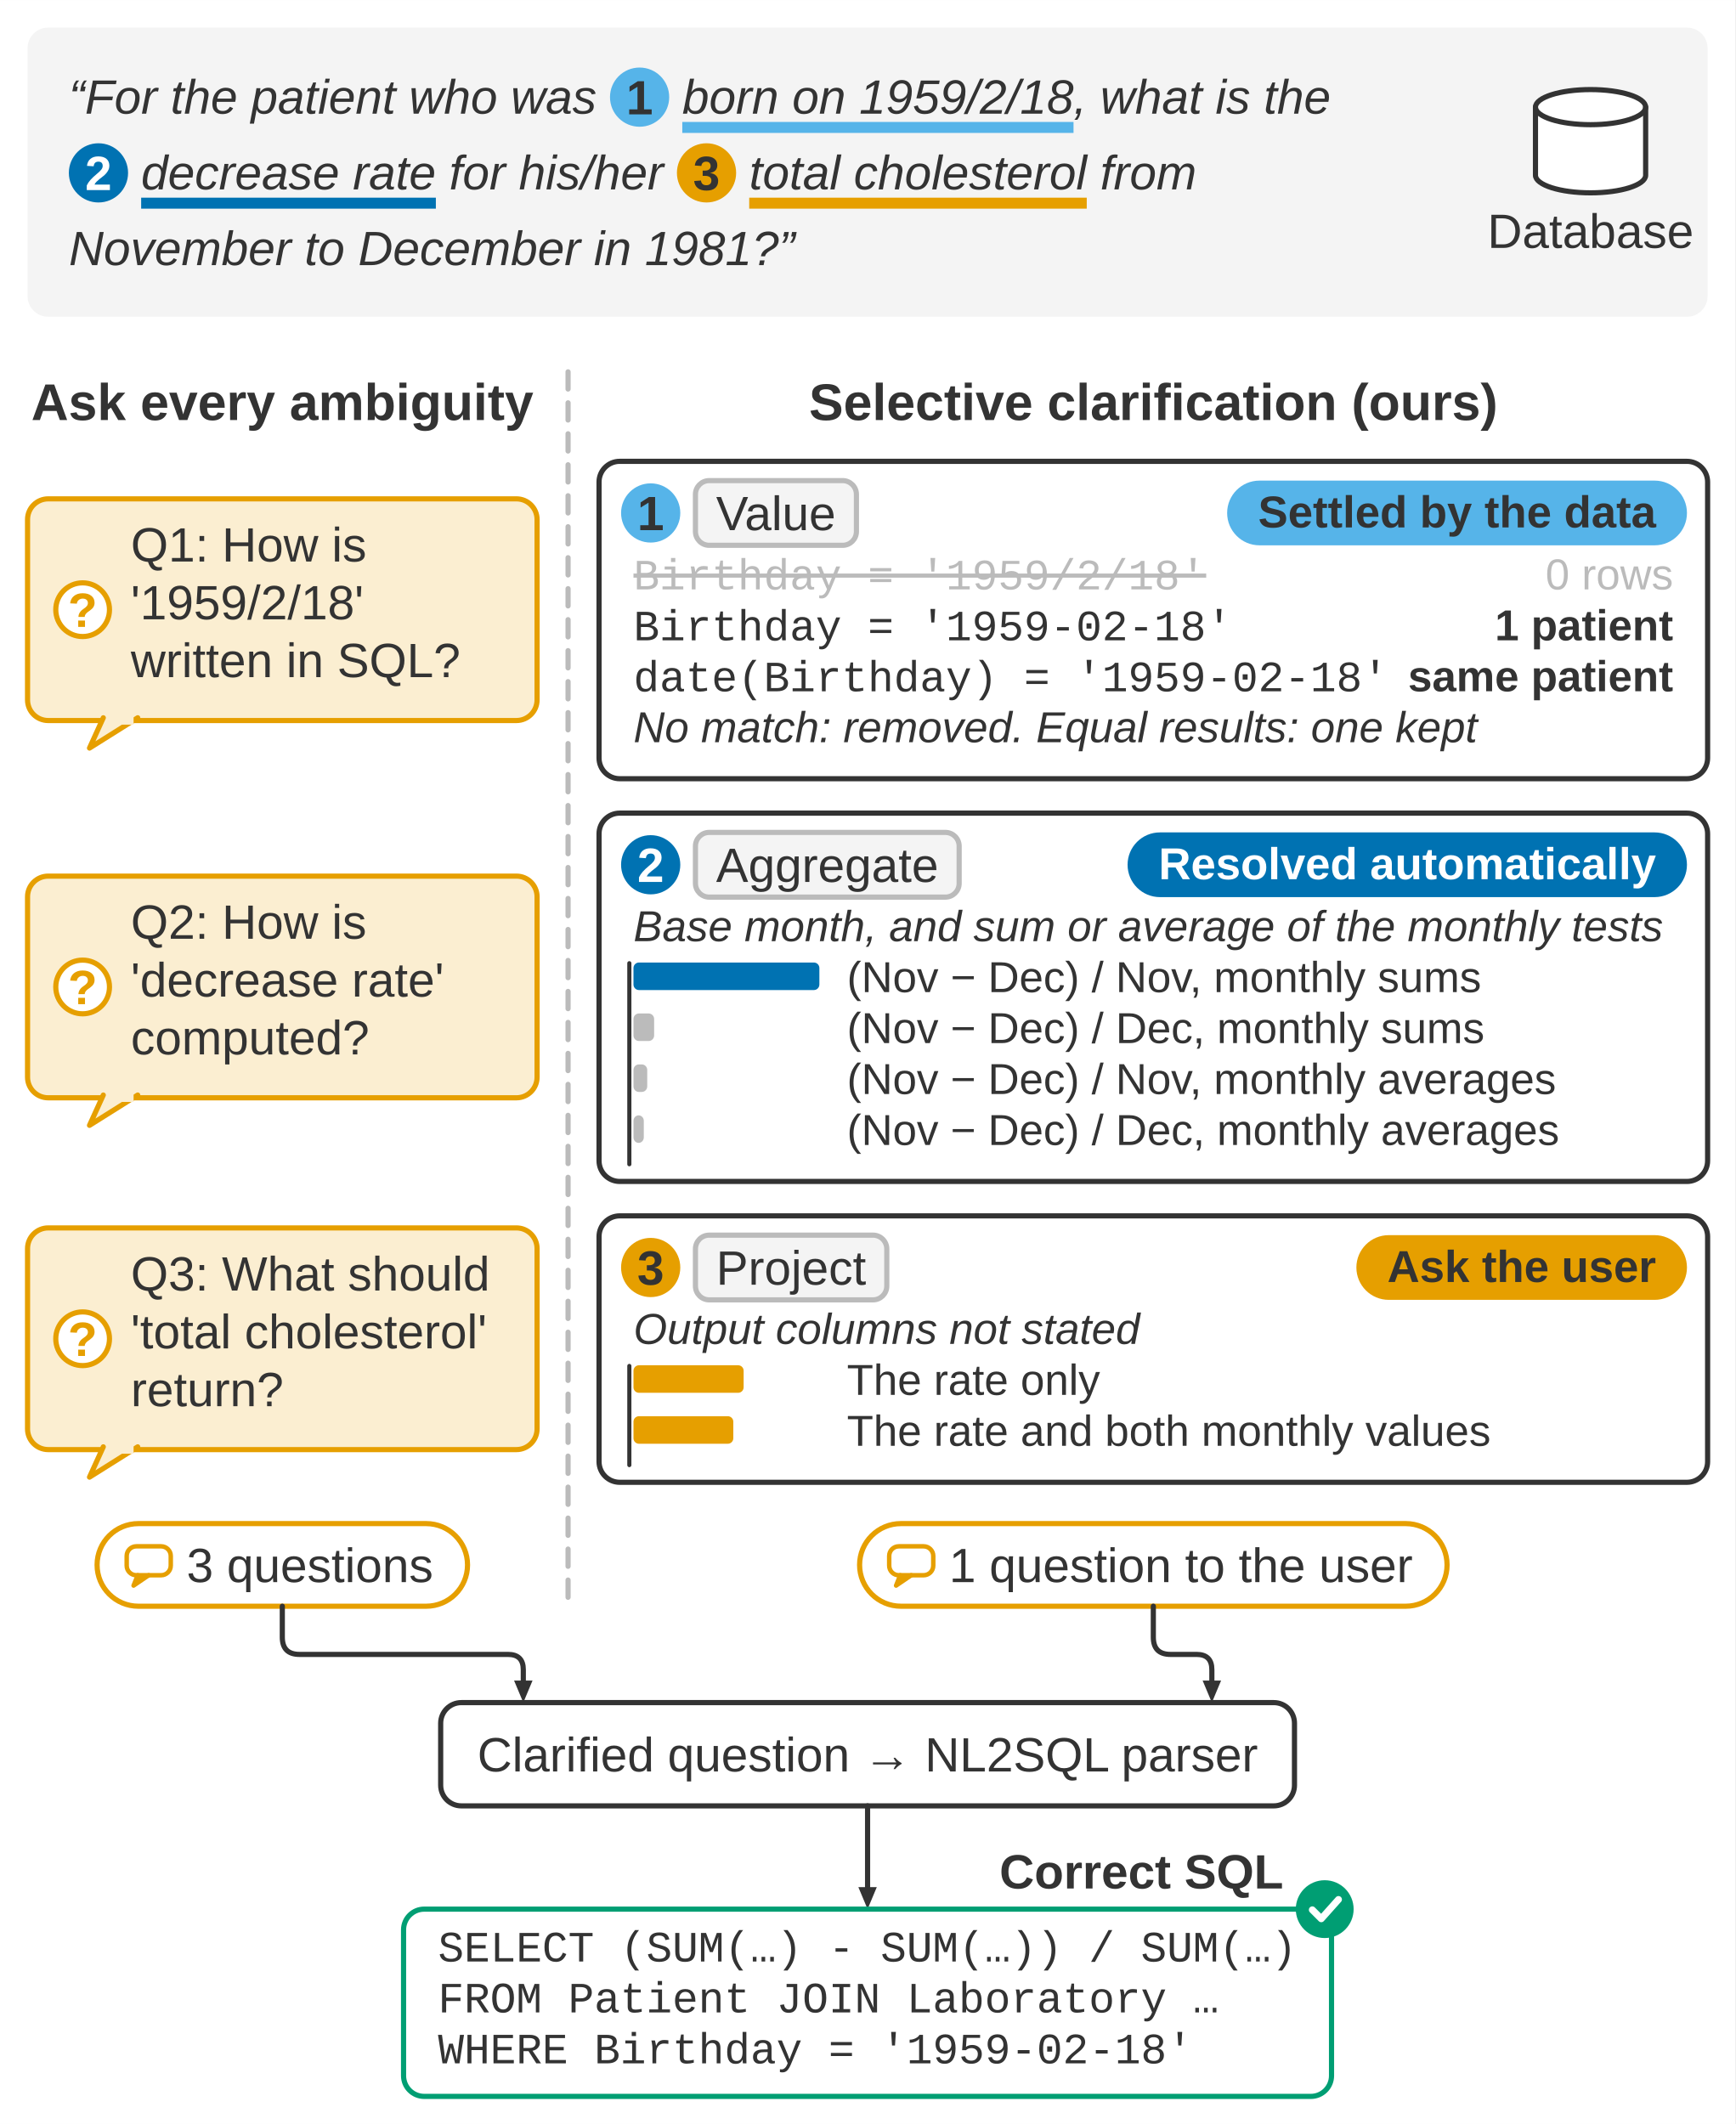
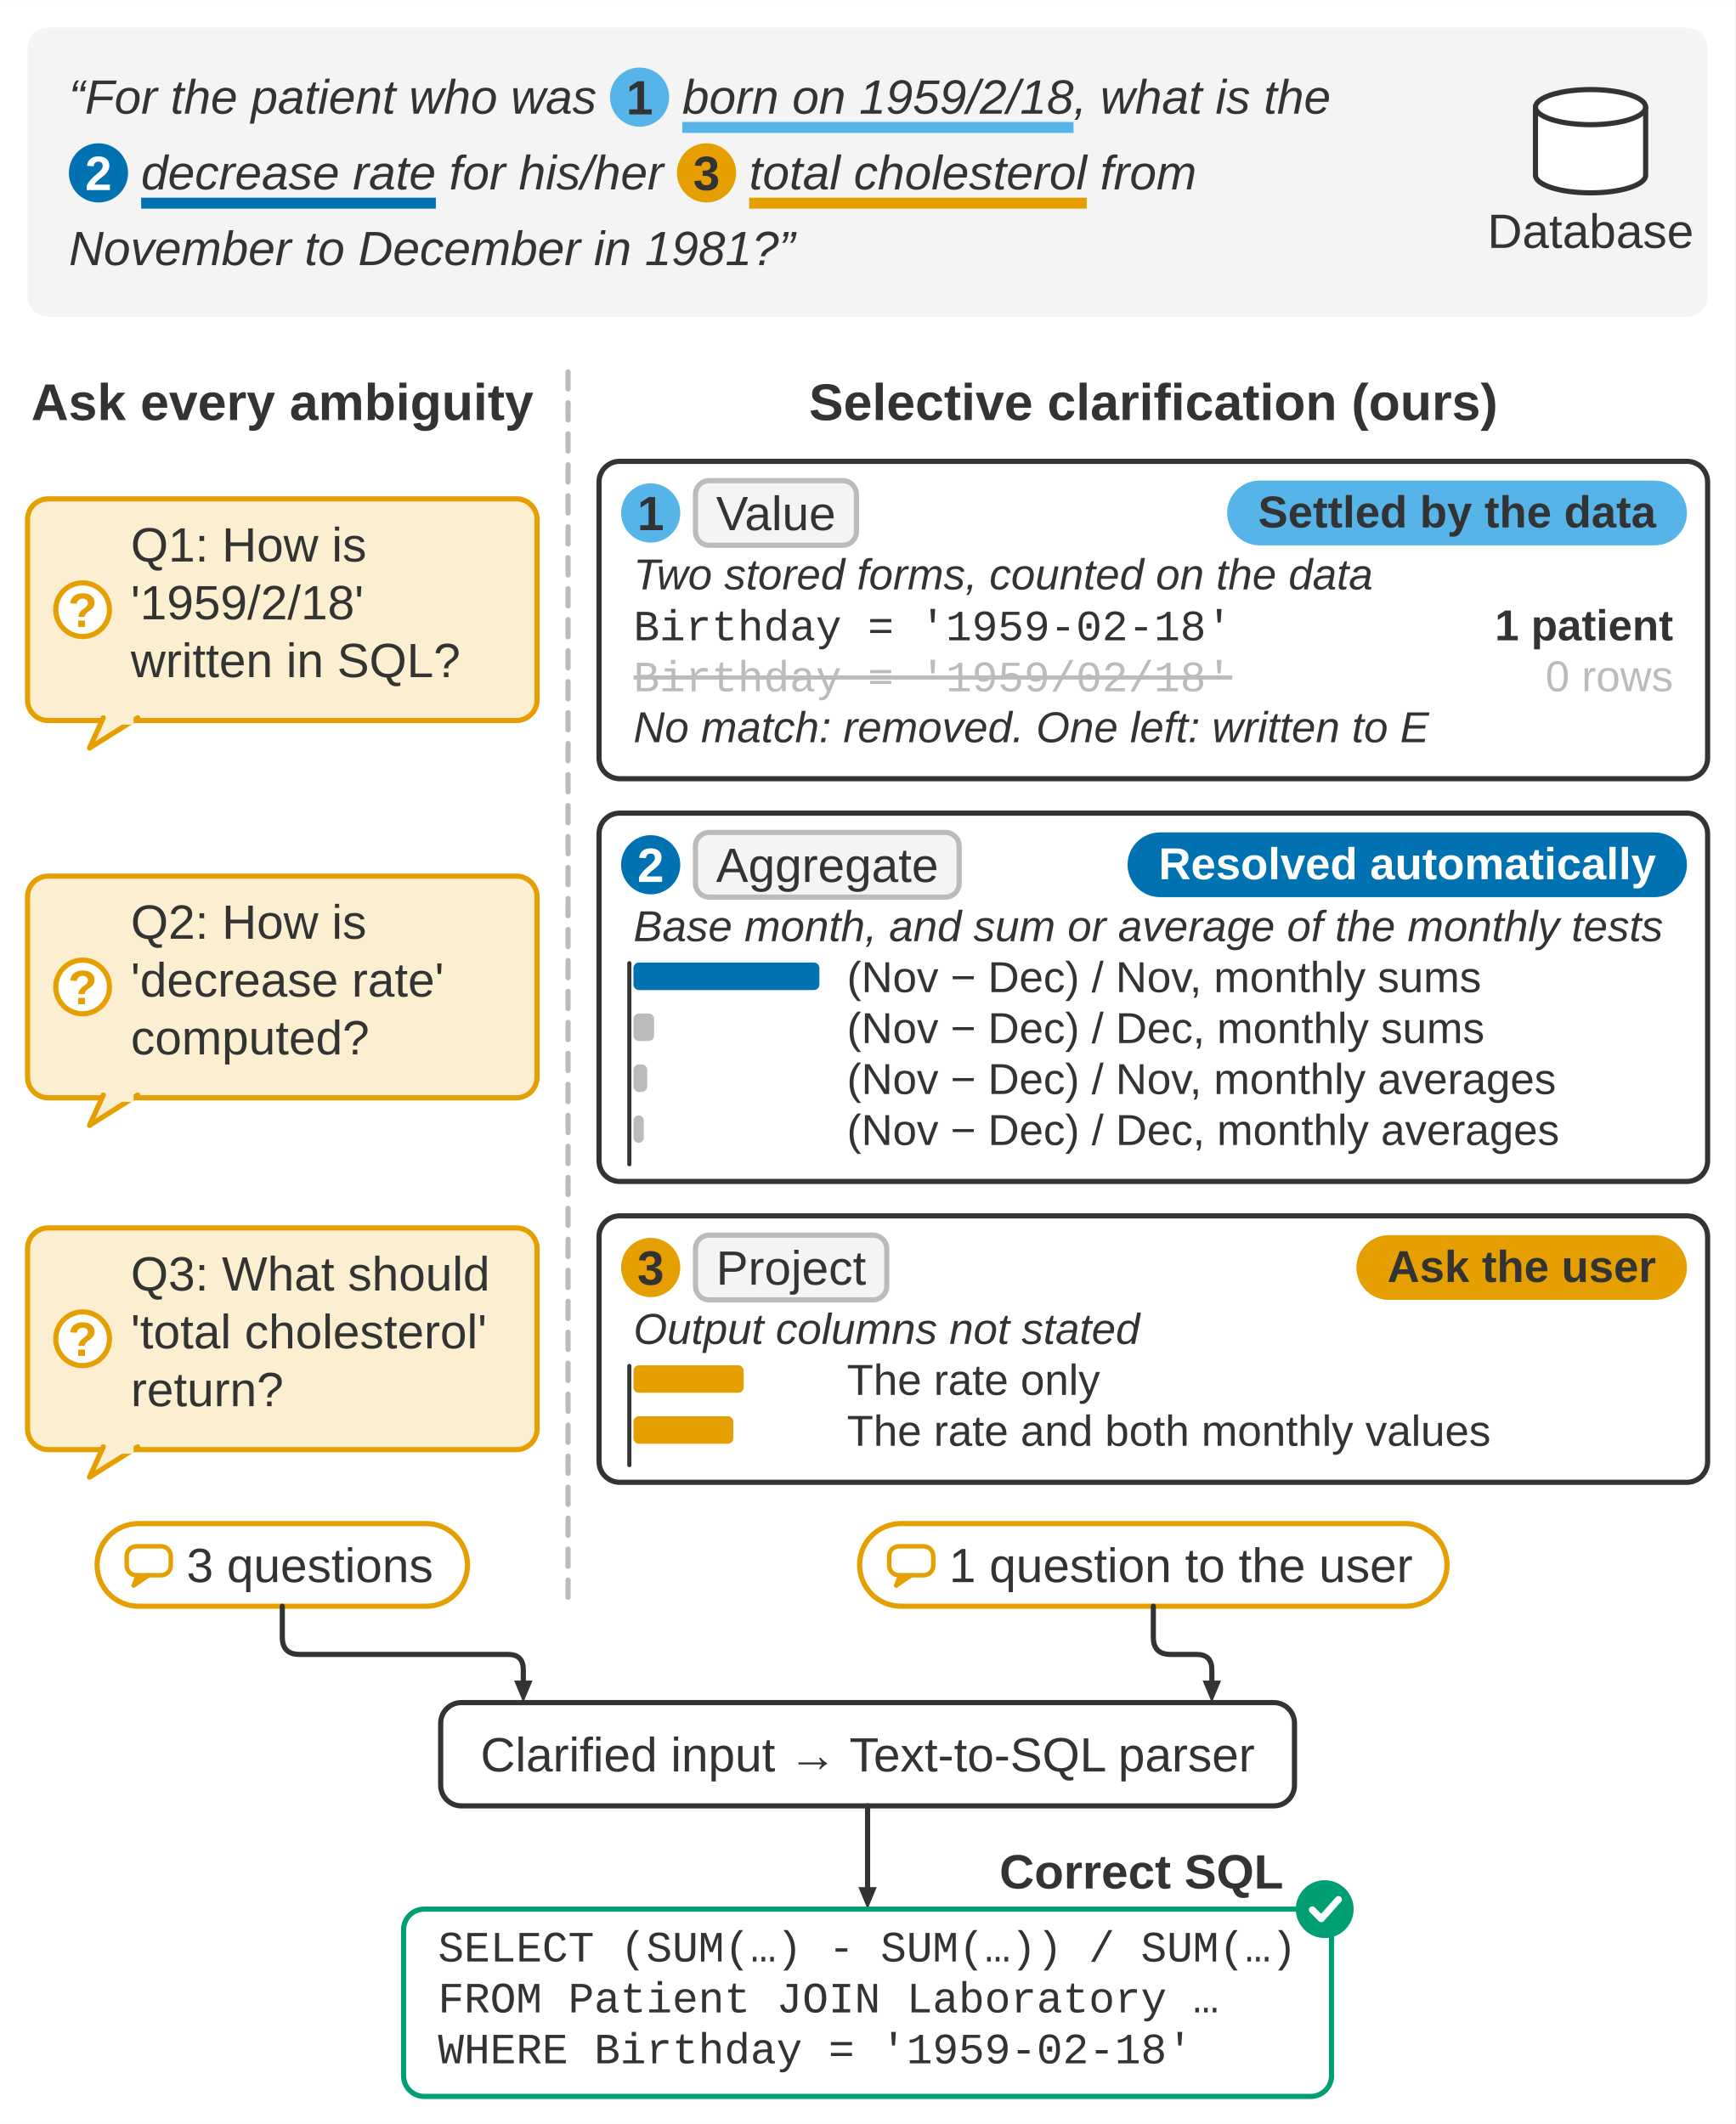
<svg xmlns="http://www.w3.org/2000/svg" width="3.5in" height="4.285in" viewBox="0 0 252.0 308.5">
  <rect width="252.0" height="308.5" fill="#FFFFFF" />
  <rect x="4.00" y="4.00" width="244.00" height="42.00" rx="3" fill="#F4F4F4" stroke="none" />
  <text fill="#333333" xml:space="preserve">
    <tspan x="10.00" y="16.50" font-family="'Liberation Sans', Helvetica, Arial, sans-serif" font-size="7.00" font-style="italic">“For</tspan>
  </text>
  <text fill="#333333" xml:space="preserve">
    <tspan x="24.77" y="16.50" font-family="'Liberation Sans', Helvetica, Arial, sans-serif" font-size="7.00" font-style="italic">the</tspan>
  </text>
  <text fill="#333333" xml:space="preserve">
    <tspan x="36.45" y="16.50" font-family="'Liberation Sans', Helvetica, Arial, sans-serif" font-size="7.00" font-style="italic">patient</tspan>
  </text>
  <text fill="#333333" xml:space="preserve">
    <tspan x="59.41" y="16.50" font-family="'Liberation Sans', Helvetica, Arial, sans-serif" font-size="7.00" font-style="italic">who</tspan>
  </text>
  <text fill="#333333" xml:space="preserve">
    <tspan x="74.19" y="16.50" font-family="'Liberation Sans', Helvetica, Arial, sans-serif" font-size="7.00" font-style="italic">was</tspan>
  </text>
  <circle cx="92.89" cy="14.10" r="4.3" fill="#56B4E9" stroke="none" />
  <text fill="#333333" xml:space="preserve">
    <tspan x="90.94" y="16.60" font-family="'Liberation Sans', Helvetica, Arial, sans-serif" font-size="7.00" font-weight="bold">1</tspan>
  </text>
  <path d="M99.09,18.50 L155.91,18.50" fill="none" stroke="#56B4E9" stroke-width="1.6" stroke-linejoin="round" stroke-linecap="butt" />
  <text fill="#333333" xml:space="preserve">
    <tspan x="99.09" y="16.50" font-family="'Liberation Sans', Helvetica, Arial, sans-serif" font-size="7.00" font-style="italic">born on 1959/2/18</tspan>
  </text>
  <text fill="#333333" xml:space="preserve">
    <tspan x="155.91" y="16.50" font-family="'Liberation Sans', Helvetica, Arial, sans-serif" font-size="7.00" font-style="italic">,</tspan>
  </text>
  <text fill="#333333" xml:space="preserve">
    <tspan x="159.80" y="16.50" font-family="'Liberation Sans', Helvetica, Arial, sans-serif" font-size="7.00" font-style="italic">what</tspan>
  </text>
  <text fill="#333333" xml:space="preserve">
    <tspan x="176.53" y="16.50" font-family="'Liberation Sans', Helvetica, Arial, sans-serif" font-size="7.00" font-style="italic">is</tspan>
  </text>
  <text fill="#333333" xml:space="preserve">
    <tspan x="183.53" y="16.50" font-family="'Liberation Sans', Helvetica, Arial, sans-serif" font-size="7.00" font-style="italic">the</tspan>
  </text>
  <circle cx="14.30" cy="25.10" r="4.3" fill="#0072B2" stroke="none" />
  <text fill="#FFFFFF" xml:space="preserve">
    <tspan x="12.35" y="27.60" font-family="'Liberation Sans', Helvetica, Arial, sans-serif" font-size="7.00" font-weight="bold">2</tspan>
  </text>
  <path d="M20.50,29.50 L63.30,29.50" fill="none" stroke="#0072B2" stroke-width="1.6" stroke-linejoin="round" stroke-linecap="butt" />
  <text fill="#333333" xml:space="preserve">
    <tspan x="20.50" y="27.50" font-family="'Liberation Sans', Helvetica, Arial, sans-serif" font-size="7.00" font-style="italic">decrease rate</tspan>
  </text>
  <text fill="#333333" xml:space="preserve">
    <tspan x="65.24" y="27.50" font-family="'Liberation Sans', Helvetica, Arial, sans-serif" font-size="7.00" font-style="italic">for</tspan>
  </text>
  <text fill="#333333" xml:space="preserve">
    <tspan x="75.36" y="27.50" font-family="'Liberation Sans', Helvetica, Arial, sans-serif" font-size="7.00" font-style="italic">his/her</tspan>
  </text>
  <circle cx="102.61" cy="25.10" r="4.3" fill="#E69F00" stroke="none" />
  <text fill="#333333" xml:space="preserve">
    <tspan x="100.66" y="27.60" font-family="'Liberation Sans', Helvetica, Arial, sans-serif" font-size="7.00" font-weight="bold">3</tspan>
  </text>
  <path d="M108.81,29.50 L157.83,29.50" fill="none" stroke="#E69F00" stroke-width="1.6" stroke-linejoin="round" stroke-linecap="butt" />
  <text fill="#333333" xml:space="preserve">
    <tspan x="108.81" y="27.50" font-family="'Liberation Sans', Helvetica, Arial, sans-serif" font-size="7.00" font-style="italic">total cholesterol</tspan>
  </text>
  <text fill="#333333" xml:space="preserve">
    <tspan x="159.78" y="27.50" font-family="'Liberation Sans', Helvetica, Arial, sans-serif" font-size="7.00" font-style="italic">from</tspan>
  </text>
  <text fill="#333333" xml:space="preserve">
    <tspan x="10.00" y="38.50" font-family="'Liberation Sans', Helvetica, Arial, sans-serif" font-size="7.00" font-style="italic">November</tspan>
  </text>
  <text fill="#333333" xml:space="preserve">
    <tspan x="44.23" y="38.50" font-family="'Liberation Sans', Helvetica, Arial, sans-serif" font-size="7.00" font-style="italic">to</tspan>
  </text>
  <text fill="#333333" xml:space="preserve">
    <tspan x="52.01" y="38.50" font-family="'Liberation Sans', Helvetica, Arial, sans-serif" font-size="7.00" font-style="italic">December</tspan>
  </text>
  <text fill="#333333" xml:space="preserve">
    <tspan x="86.25" y="38.50" font-family="'Liberation Sans', Helvetica, Arial, sans-serif" font-size="7.00" font-style="italic">in</tspan>
  </text>
  <text fill="#333333" xml:space="preserve">
    <tspan x="93.64" y="38.50" font-family="'Liberation Sans', Helvetica, Arial, sans-serif" font-size="7.00" font-style="italic">1981?”</tspan>
  </text>
  <path d="M223.0,15.55 A8.0,2.55 0 0 1 239.0,15.55 V25.45 A8.0,2.55 0 0 1 223.0,25.45 Z" fill="#FFFFFF" stroke="#333333" stroke-width="0.75" stroke-linejoin="round" stroke-linecap="round" />
  <path d="M223.0,15.55 A8.0,2.55 0 0 0 239.0,15.55" fill="none" stroke="#333333" stroke-width="0.75" stroke-linejoin="round" stroke-linecap="round" />
  <text fill="#333333" xml:space="preserve">
    <tspan x="216.02" y="36.00" font-family="'Liberation Sans', Helvetica, Arial, sans-serif" font-size="7.00">Database</tspan>
  </text>
  <text fill="#333333" xml:space="preserve">
    <tspan x="4.53" y="61.00" font-family="'Liberation Sans', Helvetica, Arial, sans-serif" font-size="7.50" font-weight="bold">Ask every ambiguity</tspan>
  </text>
  <text fill="#333333" xml:space="preserve">
    <tspan x="117.49" y="61.00" font-family="'Liberation Sans', Helvetica, Arial, sans-serif" font-size="7.50" font-weight="bold">Selective clarification (ours)</tspan>
  </text>
  <rect x="87.00" y="67.00" width="161.00" height="46.10" rx="3" fill="#FFFFFF" stroke="#333333" stroke-width="0.75" />
  <circle cx="94.50" cy="74.50" r="4.3" fill="#56B4E9" stroke="none" />
  <text fill="#333333" xml:space="preserve">
    <tspan x="92.55" y="77.00" font-family="'Liberation Sans', Helvetica, Arial, sans-serif" font-size="7.00" font-weight="bold">1</tspan>
  </text>
  <rect x="101.00" y="69.80" width="23.38" height="9.40" rx="2" fill="#F4F4F4" stroke="#BBBBBB" stroke-width="0.75" />
  <text fill="#333333" xml:space="preserve">
    <tspan x="104.00" y="77.00" font-family="'Liberation Sans', Helvetica, Arial, sans-serif" font-size="7.00">Value</tspan>
  </text>
  <rect x="178.22" y="69.80" width="66.78" height="9.40" rx="4.7" fill="#56B4E9" stroke="none" />
  <text fill="#333333" xml:space="preserve">
    <tspan x="182.72" y="76.60" font-family="'Liberation Sans', Helvetica, Arial, sans-serif" font-size="6.50" font-weight="bold">Settled by the data</tspan>
  </text>
+   <text fill="#333333" xml:space="preserve">
+     <tspan x="92.00" y="85.60" font-family="'Liberation Sans', Helvetica, Arial, sans-serif" font-size="6.30" font-style="italic">Two stored forms, counted on the data</tspan>
+   </text>
+   <text fill="#333333" xml:space="preserve">
+     <tspan x="92.00" y="93.00" font-family="'Liberation Mono', 'Courier New', Courier, monospace" font-size="6.30">Birthday = '1959-02-18'</tspan>
+   </text>
+   <text fill="#333333" xml:space="preserve">
+     <tspan x="217.10" y="93.00" font-family="'Liberation Sans', Helvetica, Arial, sans-serif" font-size="6.30" font-weight="bold">1 patient</tspan>
+   </text>
  <text fill="#BBBBBB" xml:space="preserve">
-     <tspan x="92.00" y="85.60" font-family="'Liberation Mono', 'Courier New', Courier, monospace" font-size="6.30">Birthday = '1959/2/18'</tspan>
+     <tspan x="92.00" y="100.40" font-family="'Liberation Mono', 'Courier New', Courier, monospace" font-size="6.30">Birthday = '1959/02/18'</tspan>
  </text>
  <text fill="#BBBBBB" xml:space="preserve">
-     <tspan x="224.45" y="85.60" font-family="'Liberation Sans', Helvetica, Arial, sans-serif" font-size="6.30">0 rows</tspan>
-   </text>
-   <path d="M92.00,83.60 L175.18,83.60" fill="none" stroke="#BBBBBB" stroke-width="0.6" stroke-linejoin="round" stroke-linecap="butt" />
-   <text fill="#333333" xml:space="preserve">
-     <tspan x="92.00" y="93.00" font-family="'Liberation Mono', 'Courier New', Courier, monospace" font-size="6.30">Birthday = '1959-02-18'</tspan>
-   </text>
-   <text fill="#333333" xml:space="preserve">
-     <tspan x="217.10" y="93.00" font-family="'Liberation Sans', Helvetica, Arial, sans-serif" font-size="6.30" font-weight="bold">1 patient</tspan>
-   </text>
-   <text fill="#333333" xml:space="preserve">
-     <tspan x="92.00" y="100.40" font-family="'Liberation Mono', 'Courier New', Courier, monospace" font-size="6.30">date(Birthday) = '1959-02-18'</tspan>
-   </text>
-   <text fill="#333333" xml:space="preserve">
-     <tspan x="204.49" y="100.40" font-family="'Liberation Sans', Helvetica, Arial, sans-serif" font-size="6.30" font-weight="bold">same patient</tspan>
-   </text>
-   <text fill="#333333" xml:space="preserve">
-     <tspan x="92.00" y="107.80" font-family="'Liberation Sans', Helvetica, Arial, sans-serif" font-size="6.30" font-style="italic">No match: removed. Equal results: one kept</tspan>
+     <tspan x="224.45" y="100.40" font-family="'Liberation Sans', Helvetica, Arial, sans-serif" font-size="6.30">0 rows</tspan>
+   </text>
+   <path d="M92.00,98.40 L178.96,98.40" fill="none" stroke="#BBBBBB" stroke-width="0.6" stroke-linejoin="round" stroke-linecap="butt" />
+   <text fill="#333333" xml:space="preserve">
+     <tspan x="92.00" y="107.80" font-family="'Liberation Sans', Helvetica, Arial, sans-serif" font-size="6.30" font-style="italic">No match: removed. One left: written to E</tspan>
  </text>
  <rect x="4.00" y="72.45" width="74.00" height="32.20" rx="3" fill="#FBEED1" stroke="#E69F00" stroke-width="0.75" />
  <path d="M15.0,104.25 L13.0,108.65 L20.0,104.25" fill="#FBEED1" stroke="#E69F00" stroke-width="0.75" stroke-linejoin="round" stroke-linecap="round" />
  <path d="M15.60,104.65 L19.40,104.65" fill="none" stroke="#FBEED1" stroke-width="1.2" stroke-linejoin="round" stroke-linecap="butt" />
  <circle cx="12.00" cy="88.55" r="3.9" fill="#FFFFFF" stroke="#E69F00" stroke-width="0.75" />
  <text fill="#E69F00" xml:space="preserve">
    <tspan x="9.86" y="91.05" font-family="'Liberation Sans', Helvetica, Arial, sans-serif" font-size="7.00" font-weight="bold">?</tspan>
  </text>
  <text fill="#333333" xml:space="preserve">
    <tspan x="19.00" y="81.55" font-family="'Liberation Sans', Helvetica, Arial, sans-serif" font-size="7.00">Q1: How is</tspan>
  </text>
  <text fill="#333333" xml:space="preserve">
    <tspan x="19.00" y="89.95" font-family="'Liberation Sans', Helvetica, Arial, sans-serif" font-size="7.00">'1959/2/18'</tspan>
  </text>
  <text fill="#333333" xml:space="preserve">
    <tspan x="19.00" y="98.35" font-family="'Liberation Sans', Helvetica, Arial, sans-serif" font-size="7.00">written in SQL?</tspan>
  </text>
  <rect x="87.00" y="118.10" width="161.00" height="53.50" rx="3" fill="#FFFFFF" stroke="#333333" stroke-width="0.75" />
  <circle cx="94.50" cy="125.60" r="4.3" fill="#0072B2" stroke="none" />
  <text fill="#FFFFFF" xml:space="preserve">
    <tspan x="92.55" y="128.10" font-family="'Liberation Sans', Helvetica, Arial, sans-serif" font-size="7.00" font-weight="bold">2</tspan>
  </text>
  <rect x="101.00" y="120.90" width="38.30" height="9.40" rx="2" fill="#F4F4F4" stroke="#BBBBBB" stroke-width="0.75" />
  <text fill="#333333" xml:space="preserve">
    <tspan x="104.00" y="128.10" font-family="'Liberation Sans', Helvetica, Arial, sans-serif" font-size="7.00">Aggregate</tspan>
  </text>
  <rect x="163.76" y="120.90" width="81.24" height="9.40" rx="4.7" fill="#0072B2" stroke="none" />
  <text fill="#FFFFFF" xml:space="preserve">
    <tspan x="168.26" y="127.70" font-family="'Liberation Sans', Helvetica, Arial, sans-serif" font-size="6.50" font-weight="bold">Resolved automatically</tspan>
  </text>
  <text fill="#333333" xml:space="preserve">
    <tspan x="92.00" y="136.70" font-family="'Liberation Sans', Helvetica, Arial, sans-serif" font-size="6.30" font-style="italic">Base month, and sum or average of the monthly tests</tspan>
  </text>
  <rect x="92.00" y="139.80" width="27.00" height="4.00" rx="0.8" fill="#0072B2" stroke="none" />
  <text fill="#333333" xml:space="preserve">
    <tspan x="123.00" y="144.10" font-family="'Liberation Sans', Helvetica, Arial, sans-serif" font-size="6.30">(Nov − Dec) / Nov, monthly sums</tspan>
  </text>
  <rect x="92.00" y="147.20" width="3.00" height="4.00" rx="0.8" fill="#BBBBBB" stroke="none" />
  <text fill="#333333" xml:space="preserve">
    <tspan x="123.00" y="151.50" font-family="'Liberation Sans', Helvetica, Arial, sans-serif" font-size="6.30">(Nov − Dec) / Dec, monthly sums</tspan>
  </text>
  <rect x="92.00" y="154.60" width="2.00" height="4.00" rx="0.8" fill="#BBBBBB" stroke="none" />
  <text fill="#333333" xml:space="preserve">
    <tspan x="123.00" y="158.90" font-family="'Liberation Sans', Helvetica, Arial, sans-serif" font-size="6.30">(Nov − Dec) / Nov, monthly averages</tspan>
  </text>
  <rect x="92.00" y="162.00" width="1.50" height="4.00" rx="0.8" fill="#BBBBBB" stroke="none" />
  <text fill="#333333" xml:space="preserve">
    <tspan x="123.00" y="166.30" font-family="'Liberation Sans', Helvetica, Arial, sans-serif" font-size="6.30">(Nov − Dec) / Dec, monthly averages</tspan>
  </text>
  <path d="M91.40,139.90 L91.40,169.10" fill="none" stroke="#333333" stroke-width="0.6" stroke-linejoin="round" stroke-linecap="round" />
  <rect x="4.00" y="127.25" width="74.00" height="32.20" rx="3" fill="#FBEED1" stroke="#E69F00" stroke-width="0.75" />
  <path d="M15.0,159.05 L13.0,163.45 L20.0,159.05" fill="#FBEED1" stroke="#E69F00" stroke-width="0.75" stroke-linejoin="round" stroke-linecap="round" />
  <path d="M15.60,159.45 L19.40,159.45" fill="none" stroke="#FBEED1" stroke-width="1.2" stroke-linejoin="round" stroke-linecap="butt" />
  <circle cx="12.00" cy="143.35" r="3.9" fill="#FFFFFF" stroke="#E69F00" stroke-width="0.75" />
  <text fill="#E69F00" xml:space="preserve">
    <tspan x="9.86" y="145.85" font-family="'Liberation Sans', Helvetica, Arial, sans-serif" font-size="7.00" font-weight="bold">?</tspan>
  </text>
  <text fill="#333333" xml:space="preserve">
    <tspan x="19.00" y="136.35" font-family="'Liberation Sans', Helvetica, Arial, sans-serif" font-size="7.00">Q2: How is</tspan>
  </text>
  <text fill="#333333" xml:space="preserve">
    <tspan x="19.00" y="144.75" font-family="'Liberation Sans', Helvetica, Arial, sans-serif" font-size="7.00">'decrease rate'</tspan>
  </text>
  <text fill="#333333" xml:space="preserve">
    <tspan x="19.00" y="153.15" font-family="'Liberation Sans', Helvetica, Arial, sans-serif" font-size="7.00">computed?</tspan>
  </text>
  <rect x="87.00" y="176.60" width="161.00" height="38.70" rx="3" fill="#FFFFFF" stroke="#333333" stroke-width="0.75" />
  <circle cx="94.50" cy="184.10" r="4.3" fill="#E69F00" stroke="none" />
  <text fill="#333333" xml:space="preserve">
    <tspan x="92.55" y="186.60" font-family="'Liberation Sans', Helvetica, Arial, sans-serif" font-size="7.00" font-weight="bold">3</tspan>
  </text>
  <rect x="101.00" y="179.40" width="27.79" height="9.40" rx="2" fill="#F4F4F4" stroke="#BBBBBB" stroke-width="0.75" />
  <text fill="#333333" xml:space="preserve">
    <tspan x="104.00" y="186.60" font-family="'Liberation Sans', Helvetica, Arial, sans-serif" font-size="7.00">Project</tspan>
  </text>
  <rect x="196.99" y="179.40" width="48.01" height="9.40" rx="4.7" fill="#E69F00" stroke="none" />
  <text fill="#333333" xml:space="preserve">
    <tspan x="201.49" y="186.20" font-family="'Liberation Sans', Helvetica, Arial, sans-serif" font-size="6.50" font-weight="bold">Ask the user</tspan>
  </text>
  <text fill="#333333" xml:space="preserve">
    <tspan x="92.00" y="195.20" font-family="'Liberation Sans', Helvetica, Arial, sans-serif" font-size="6.30" font-style="italic">Output columns not stated</tspan>
  </text>
  <rect x="92.00" y="198.30" width="16.00" height="4.00" rx="0.8" fill="#E69F00" stroke="none" />
  <text fill="#333333" xml:space="preserve">
    <tspan x="123.00" y="202.60" font-family="'Liberation Sans', Helvetica, Arial, sans-serif" font-size="6.30">The rate only</tspan>
  </text>
  <rect x="92.00" y="205.70" width="14.50" height="4.00" rx="0.8" fill="#E69F00" stroke="none" />
  <text fill="#333333" xml:space="preserve">
    <tspan x="123.00" y="210.00" font-family="'Liberation Sans', Helvetica, Arial, sans-serif" font-size="6.30">The rate and both monthly values</tspan>
  </text>
  <path d="M91.40,198.40 L91.40,212.80" fill="none" stroke="#333333" stroke-width="0.6" stroke-linejoin="round" stroke-linecap="round" />
  <rect x="4.00" y="178.35" width="74.00" height="32.20" rx="3" fill="#FBEED1" stroke="#E69F00" stroke-width="0.75" />
  <path d="M15.0,210.15 L13.0,214.55 L20.0,210.15" fill="#FBEED1" stroke="#E69F00" stroke-width="0.75" stroke-linejoin="round" stroke-linecap="round" />
  <path d="M15.60,210.55 L19.40,210.55" fill="none" stroke="#FBEED1" stroke-width="1.2" stroke-linejoin="round" stroke-linecap="butt" />
  <circle cx="12.00" cy="194.45" r="3.9" fill="#FFFFFF" stroke="#E69F00" stroke-width="0.75" />
  <text fill="#E69F00" xml:space="preserve">
    <tspan x="9.86" y="196.95" font-family="'Liberation Sans', Helvetica, Arial, sans-serif" font-size="7.00" font-weight="bold">?</tspan>
  </text>
  <text fill="#333333" xml:space="preserve">
    <tspan x="19.00" y="187.45" font-family="'Liberation Sans', Helvetica, Arial, sans-serif" font-size="7.00">Q3: What should</tspan>
  </text>
  <text fill="#333333" xml:space="preserve">
    <tspan x="19.00" y="195.85" font-family="'Liberation Sans', Helvetica, Arial, sans-serif" font-size="7.00">'total cholesterol'</tspan>
  </text>
  <text fill="#333333" xml:space="preserve">
    <tspan x="19.00" y="204.25" font-family="'Liberation Sans', Helvetica, Arial, sans-serif" font-size="7.00">return?</tspan>
  </text>
  <rect x="14.10" y="221.30" width="53.80" height="12.00" rx="6.0" fill="#FFFFFF" stroke="#E69F00" stroke-width="0.75" />
  <rect x="18.40" y="224.60" width="6.40" height="4.20" rx="1.4" fill="none" stroke="#E69F00" stroke-width="0.65" />
  <path d="M20,228.8 L19.4,230.3 L21.6,228.8" fill="#E69F00" stroke="#E69F00" stroke-width="0.65" stroke-linejoin="round" stroke-linecap="round" />
  <text fill="#333333" xml:space="preserve">
    <tspan x="27.10" y="229.80" font-family="'Liberation Sans', Helvetica, Arial, sans-serif" font-size="7.00">3 questions</tspan>
  </text>
  <rect x="124.84" y="221.30" width="85.32" height="12.00" rx="6.0" fill="#FFFFFF" stroke="#E69F00" stroke-width="0.75" />
  <rect x="129.14" y="224.60" width="6.40" height="4.20" rx="1.4" fill="none" stroke="#E69F00" stroke-width="0.65" />
  <path d="M130.741,228.8 L130.141,230.3 L132.341,228.8" fill="#E69F00" stroke="#E69F00" stroke-width="0.65" stroke-linejoin="round" stroke-linecap="round" />
  <text fill="#333333" xml:space="preserve">
    <tspan x="137.84" y="229.80" font-family="'Liberation Sans', Helvetica, Arial, sans-serif" font-size="7.00">1 question to the user</tspan>
  </text>
  <path d="M82.50,54.00 L82.50,233.30" fill="none" stroke="#BBBBBB" stroke-width="0.75" stroke-linejoin="round" stroke-linecap="round" stroke-dasharray="2.5,2" />
  <path d="M41.00,233.30 L41.00,237.80 Q41.00,240.30 43.50,240.30 L73.78,240.30 Q76.00,240.30 76.00,242.52 L76.00,244.74" fill="none" stroke="#333333" stroke-width="0.75" stroke-linejoin="round" stroke-linecap="round" />
  <polygon points="76.00,247.30 74.66,244.10 77.34,244.10" fill="#333333" />
  <path d="M167.50,233.30 L167.50,237.80 Q167.50,240.30 170.00,240.30 L173.78,240.30 Q176.00,240.30 176.00,242.52 L176.00,244.74" fill="none" stroke="#333333" stroke-width="0.75" stroke-linejoin="round" stroke-linecap="round" />
  <polygon points="176.00,247.30 174.66,244.10 177.34,244.10" fill="#333333" />
  <rect x="64.00" y="247.30" width="124.00" height="15.00" rx="3" fill="#FFFFFF" stroke="#333333" stroke-width="0.75" />
  <text fill="#333333" xml:space="preserve">
-     <tspan x="69.33" y="257.30" font-family="'Liberation Sans', Helvetica, Arial, sans-serif" font-size="7.00">Clarified question → NL2SQL parser</tspan>
+     <tspan x="69.79" y="257.30" font-family="'Liberation Sans', Helvetica, Arial, sans-serif" font-size="7.00">Clarified input → Text-to-SQL parser</tspan>
  </text>
  <path d="M126.00,262.30 L126.00,274.74" fill="none" stroke="#333333" stroke-width="0.75" stroke-linejoin="round" stroke-linecap="round" />
  <polygon points="126.00,277.30 124.66,274.10 127.34,274.10" fill="#333333" />
  <rect x="58.61" y="277.30" width="134.77" height="27.20" rx="3" fill="#FFFFFF" stroke="#009E73" stroke-width="0.75" />
  <text fill="#333333" xml:space="preserve">
    <tspan x="63.61" y="284.90" font-family="'Liberation Mono', 'Courier New', Courier, monospace" font-size="6.30">SELECT (SUM(…) - SUM(…)) / SUM(…)</tspan>
  </text>
  <text fill="#333333" xml:space="preserve">
    <tspan x="63.61" y="292.30" font-family="'Liberation Mono', 'Courier New', Courier, monospace" font-size="6.30">FROM Patient JOIN Laboratory …</tspan>
  </text>
  <text fill="#333333" xml:space="preserve">
    <tspan x="63.61" y="299.70" font-family="'Liberation Mono', 'Courier New', Courier, monospace" font-size="6.30">WHERE Birthday = '1959-02-18'</tspan>
  </text>
  <circle cx="192.39" cy="277.30" r="4.2" fill="#009E73" stroke="none" />
  <path d="M190.59,277.40 L191.89,278.70 L194.39,275.90" fill="none" stroke="#FFFFFF" stroke-width="1.0" stroke-linejoin="round" stroke-linecap="round" />
  <text fill="#333333" xml:space="preserve">
    <tspan x="145.16" y="274.30" font-family="'Liberation Sans', Helvetica, Arial, sans-serif" font-size="7.00" font-weight="bold">Correct SQL</tspan>
  </text>
</svg>
